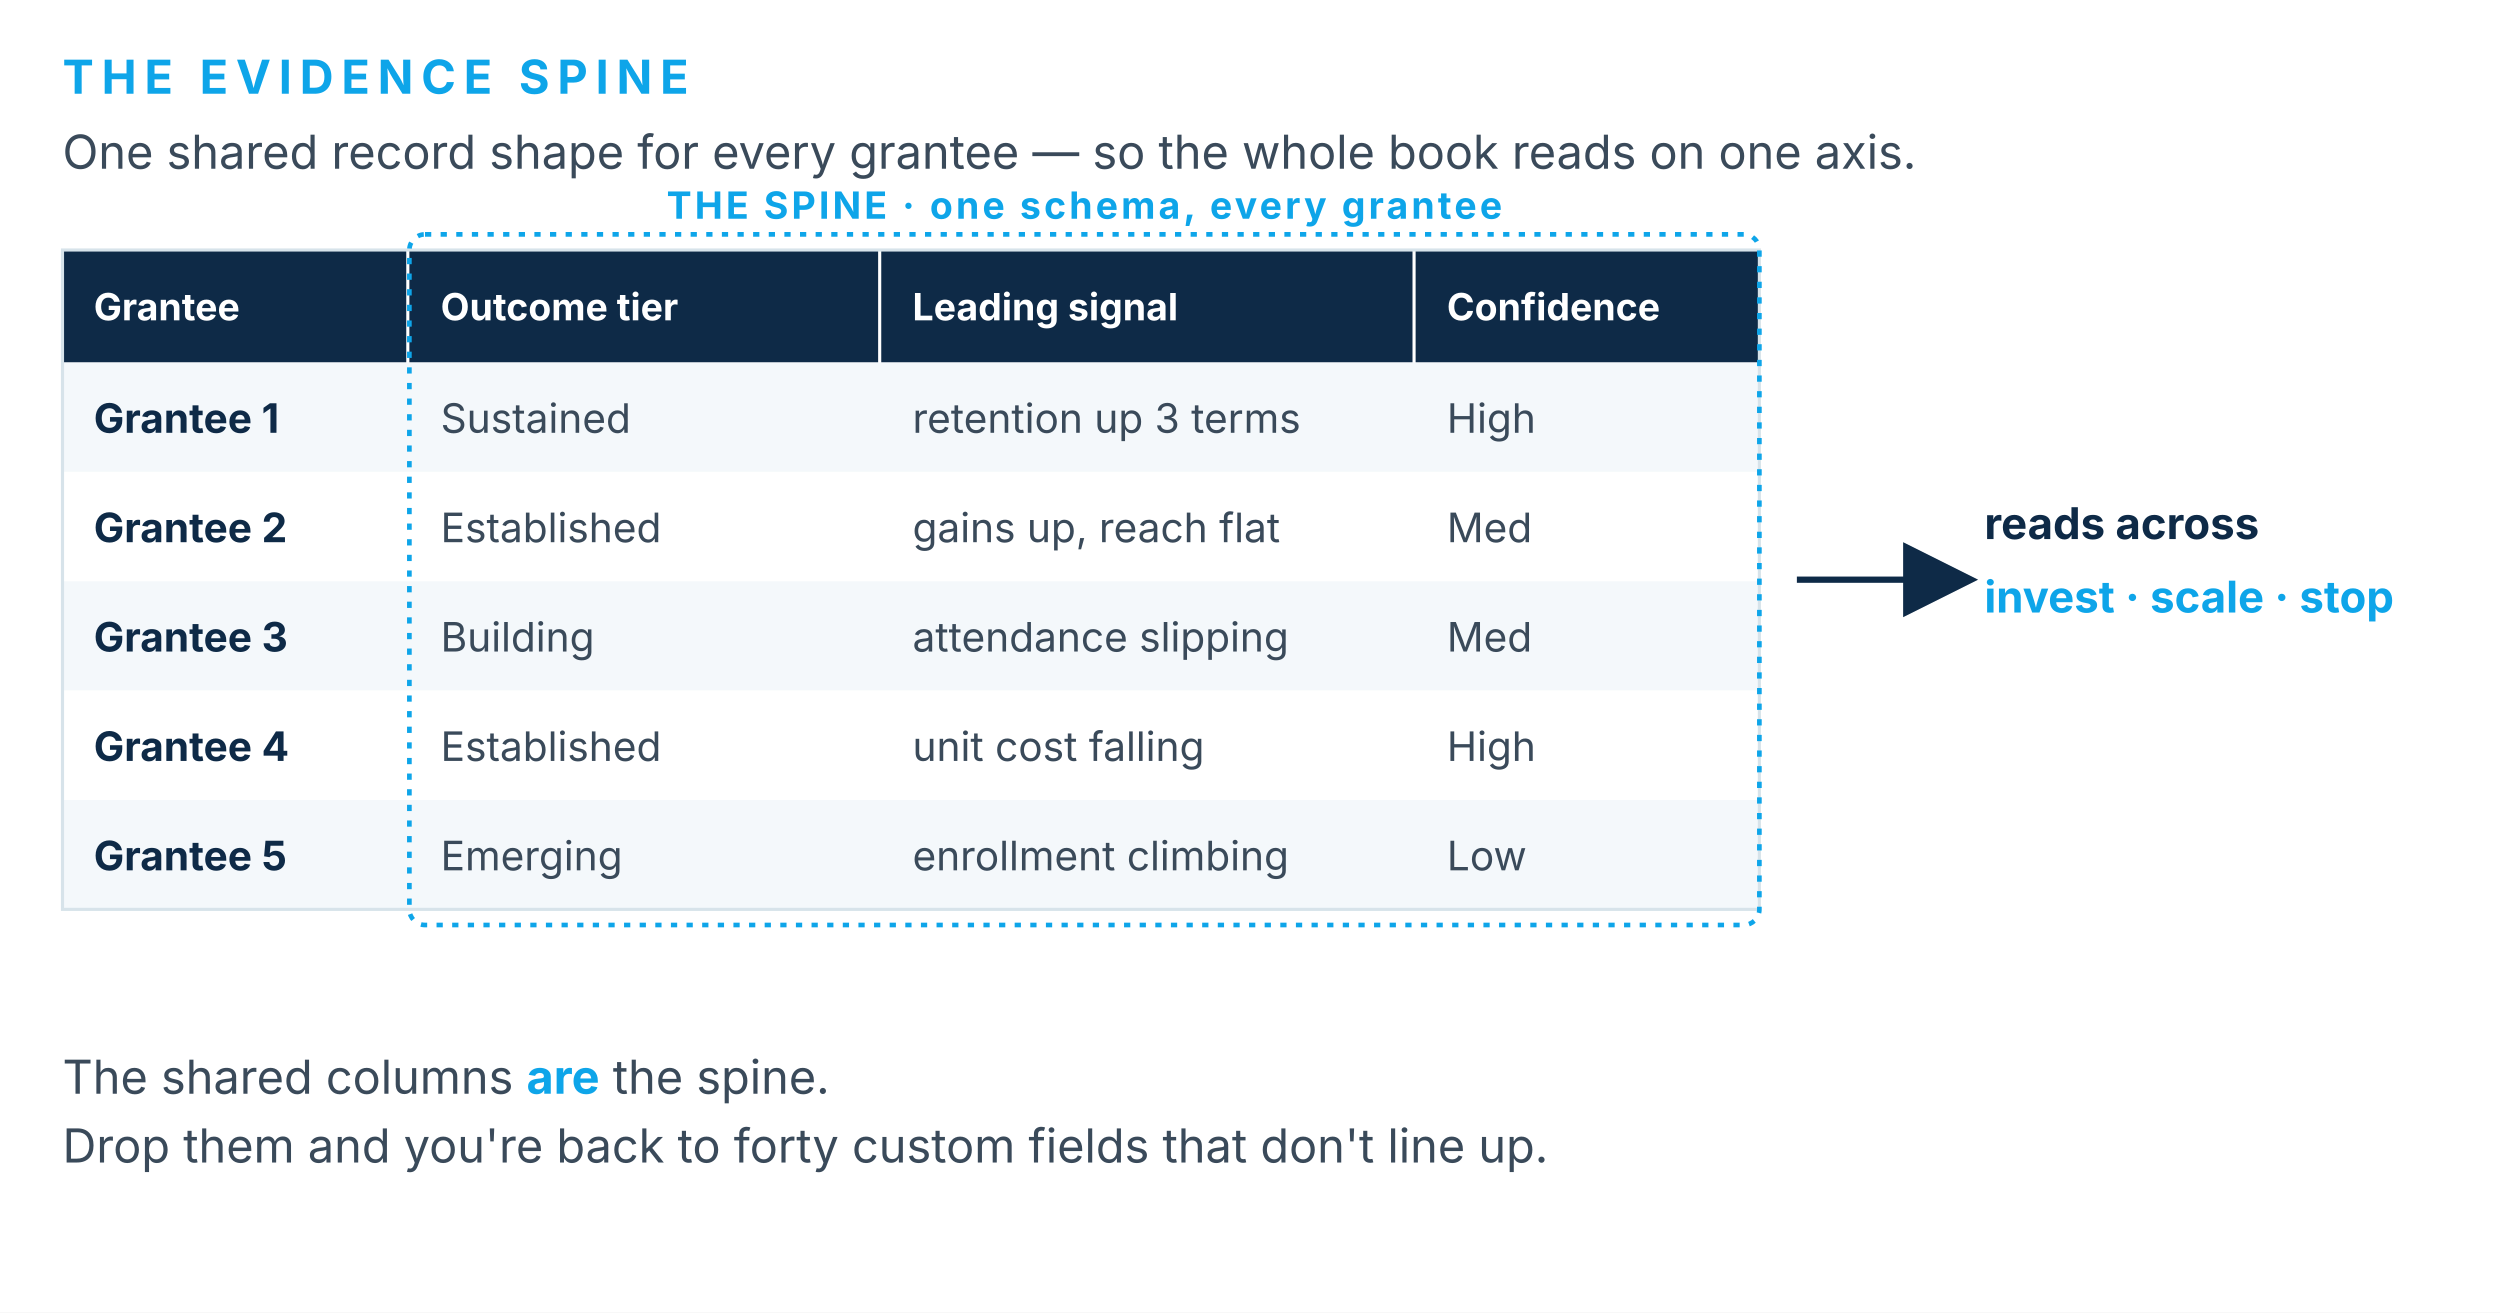
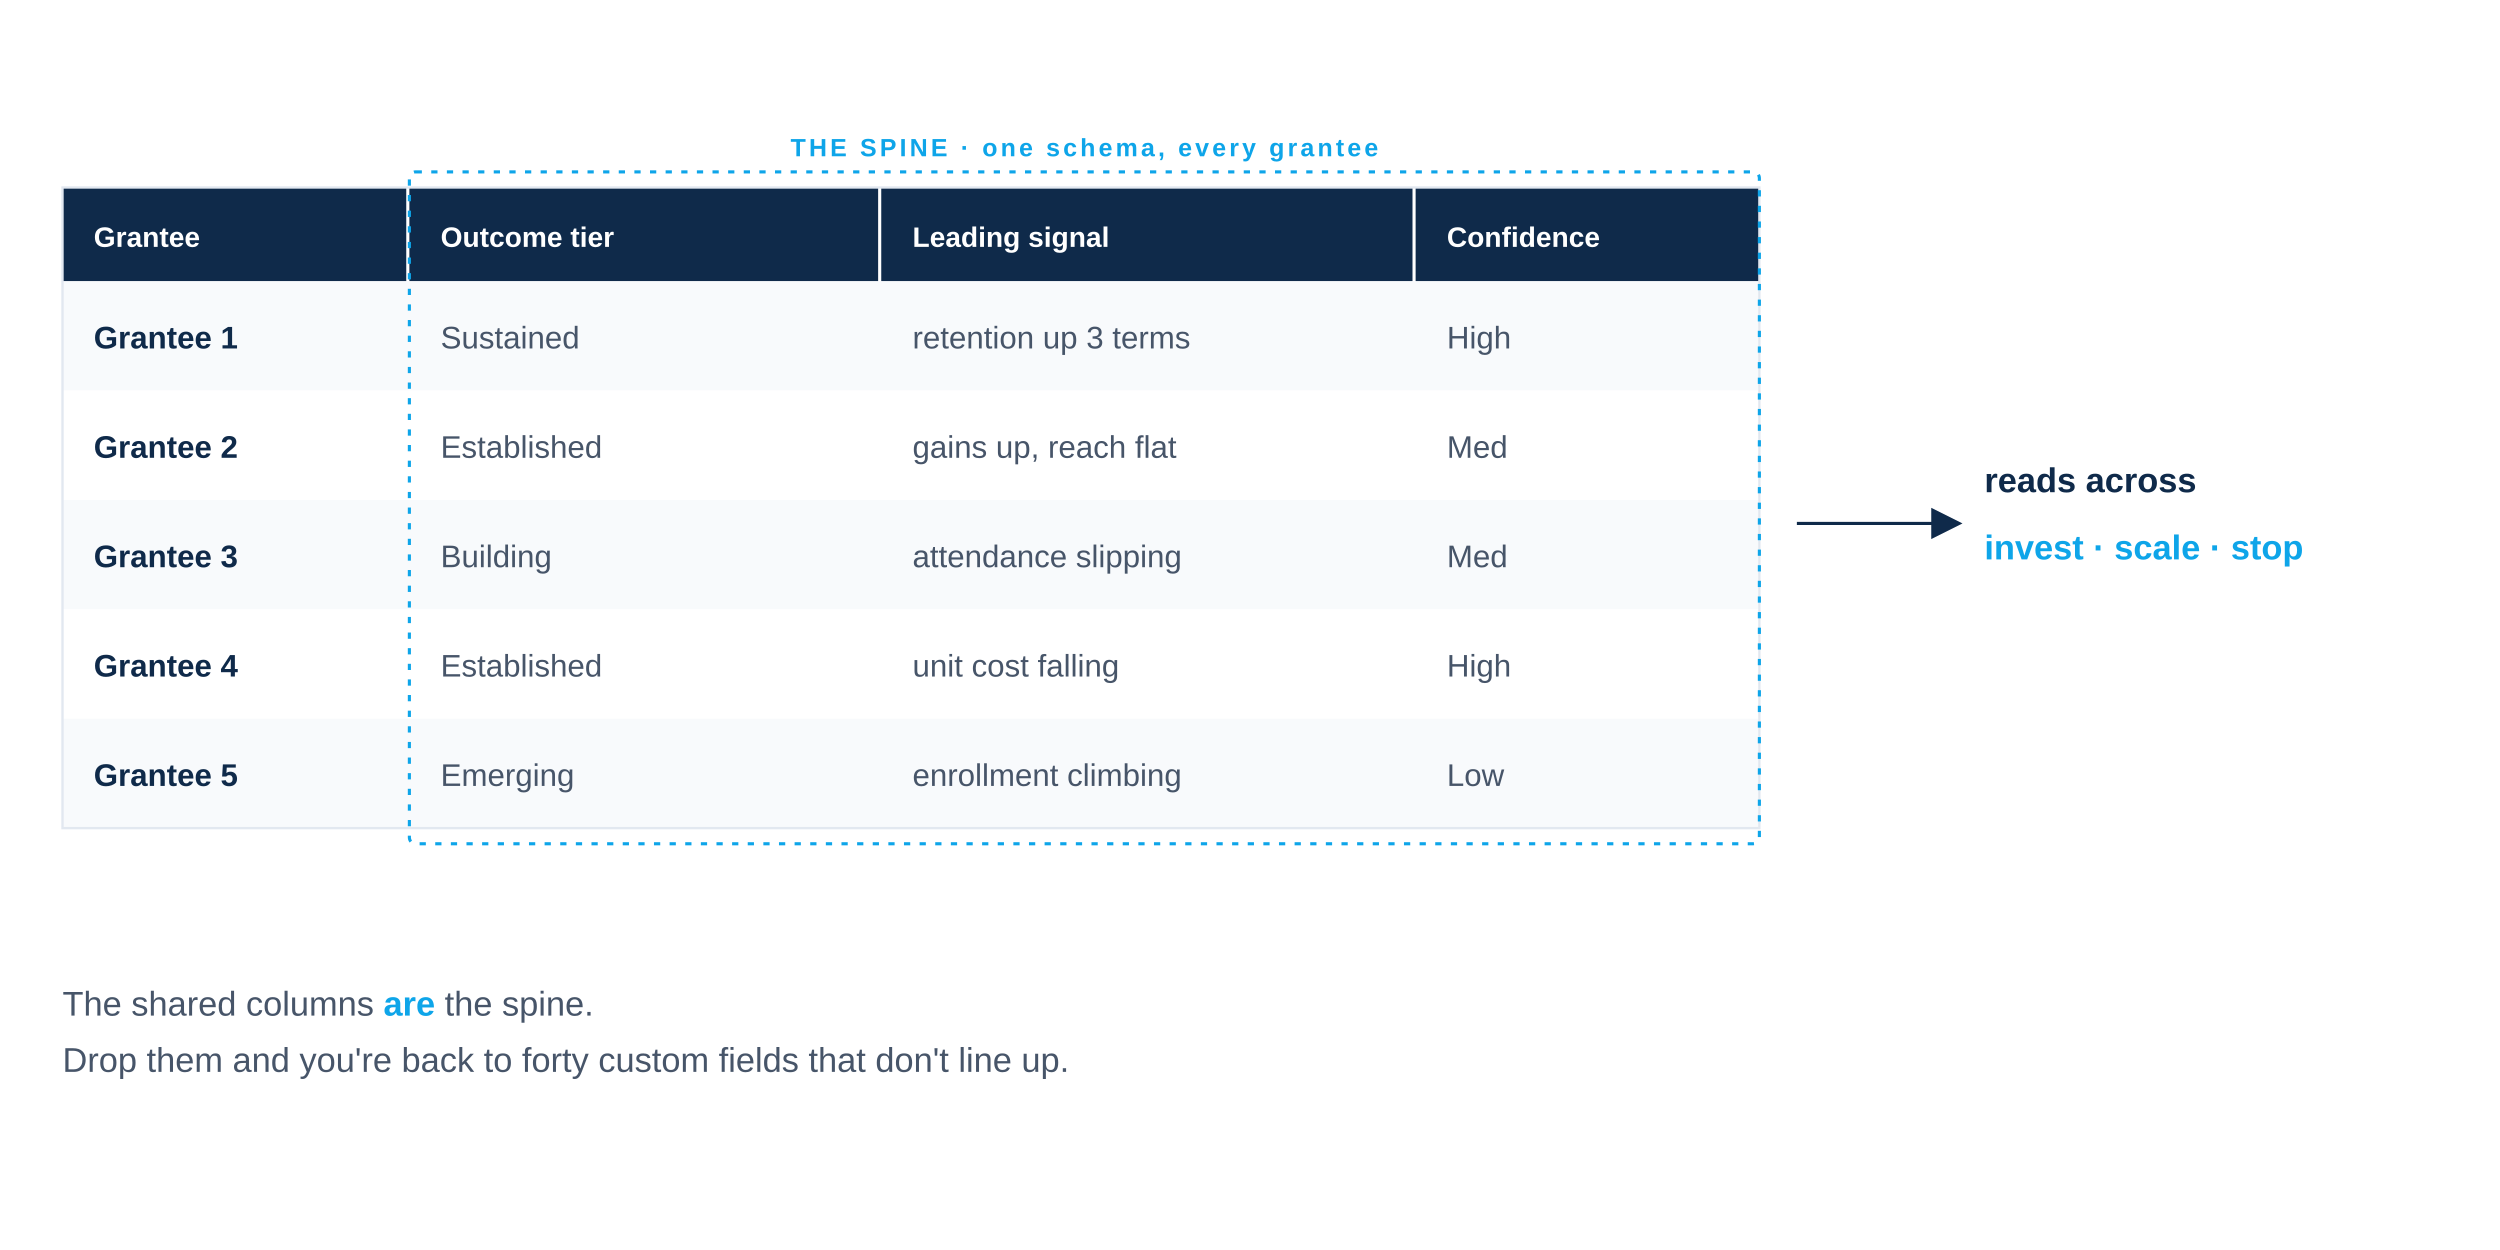
- <svg xmlns="http://www.w3.org/2000/svg" viewBox="0 0 1600 840" role="img" aria-labelledby="t" font-family="Inter,Helvetica,Arial,sans-serif">
-   <rect width="1600" height="840" fill="#FFFFFF" />
-   <text x="40" y="60" font-size="30" letter-spacing="5" fill="#0EA5E9" font-weight="700">THE EVIDENCE SPINE</text>
-   <text x="40" y="108" font-size="30" fill="#3A4A5A">One shared record shape for every grantee — so the whole book reads on one axis.</text>
-   <rect x="40" y="160" width="220" height="72" fill="#0E2A47" />
-   <rect x="262" y="160" width="300" height="72" fill="#0E2A47" />
-   <rect x="564" y="160" width="340" height="72" fill="#0E2A47" />
-   <rect x="906" y="160" width="220" height="72" fill="#0E2A47" />
-   <text x="60" y="205" font-size="24" fill="#FFFFFF" font-weight="700">Grantee</text>
-   <text x="282" y="205" font-size="24" fill="#FFFFFF" font-weight="700">Outcome tier</text>
-   <text x="584" y="205" font-size="24" fill="#FFFFFF" font-weight="700">Leading signal</text>
-   <text x="926" y="205" font-size="24" fill="#FFFFFF" font-weight="700">Confidence</text>
-   <g font-size="26" fill="#3A4A5A">
-     <rect x="40" y="232" width="1086" height="70" fill="#F4F8FB" />
-     <text x="60" y="277" fill="#0E2A47" font-weight="700">Grantee 1</text>
-     <text x="282" y="277">Sustained</text>
-     <text x="584" y="277">retention up 3 terms</text>
-     <text x="926" y="277">High</text>
-     <rect x="40" y="302" width="1086" height="70" fill="#FFFFFF" />
-     <text x="60" y="347" fill="#0E2A47" font-weight="700">Grantee 2</text>
-     <text x="282" y="347">Established</text>
-     <text x="584" y="347">gains up, reach flat</text>
-     <text x="926" y="347">Med</text>
-     <rect x="40" y="372" width="1086" height="70" fill="#F4F8FB" />
-     <text x="60" y="417" fill="#0E2A47" font-weight="700">Grantee 3</text>
-     <text x="282" y="417">Building</text>
-     <text x="584" y="417">attendance slipping</text>
-     <text x="926" y="417">Med</text>
-     <rect x="40" y="442" width="1086" height="70" fill="#FFFFFF" />
-     <text x="60" y="487" fill="#0E2A47" font-weight="700">Grantee 4</text>
-     <text x="282" y="487">Established</text>
-     <text x="584" y="487">unit cost falling</text>
-     <text x="926" y="487">High</text>
-     <rect x="40" y="512" width="1086" height="70" fill="#F4F8FB" />
-     <text x="60" y="557" fill="#0E2A47" font-weight="700">Grantee 5</text>
-     <text x="282" y="557">Emerging</text>
-     <text x="584" y="557">enrollment climbing</text>
-     <text x="926" y="557">Low</text>
+ <svg xmlns="http://www.w3.org/2000/svg" viewBox="0 0 1600 800" role="img" aria-labelledby="t">
+   <rect width="1600" height="800" fill="#FFFFFF" />
+   <g font-family="-apple-system, BlinkMacSystemFont, 'Helvetica Neue', Arial, sans-serif">
+     <rect x="40" y="120" width="220" height="60" fill="#0F2A4A" />
+     <rect x="262" y="120" width="300" height="60" fill="#0F2A4A" />
+     <rect x="564" y="120" width="340" height="60" fill="#0F2A4A" />
+     <rect x="906" y="120" width="220" height="60" fill="#0F2A4A" />
+     <text x="60" y="158" font-size="18" fill="#FFFFFF" font-weight="600">Grantee</text>
+     <text x="282" y="158" font-size="18" fill="#FFFFFF" font-weight="600">Outcome tier</text>
+     <text x="584" y="158" font-size="18" fill="#FFFFFF" font-weight="600">Leading signal</text>
+     <text x="926" y="158" font-size="18" fill="#FFFFFF" font-weight="600">Confidence</text>
+     <g font-size="20" fill="#475569">
+       <rect x="40" y="180" width="1086" height="70" fill="#F8FAFC" />
+       <text x="60" y="223" fill="#0F2A4A" font-weight="600">Grantee 1</text>
+       <text x="282" y="223">Sustained</text>
+       <text x="584" y="223">retention up 3 terms</text>
+       <text x="926" y="223">High</text>
+       <rect x="40" y="250" width="1086" height="70" fill="#FFFFFF" />
+       <text x="60" y="293" fill="#0F2A4A" font-weight="600">Grantee 2</text>
+       <text x="282" y="293">Established</text>
+       <text x="584" y="293">gains up, reach flat</text>
+       <text x="926" y="293">Med</text>
+       <rect x="40" y="320" width="1086" height="70" fill="#F8FAFC" />
+       <text x="60" y="363" fill="#0F2A4A" font-weight="600">Grantee 3</text>
+       <text x="282" y="363">Building</text>
+       <text x="584" y="363">attendance slipping</text>
+       <text x="926" y="363">Med</text>
+       <rect x="40" y="390" width="1086" height="70" fill="#FFFFFF" />
+       <text x="60" y="433" fill="#0F2A4A" font-weight="600">Grantee 4</text>
+       <text x="282" y="433">Established</text>
+       <text x="584" y="433">unit cost falling</text>
+       <text x="926" y="433">High</text>
+       <rect x="40" y="460" width="1086" height="70" fill="#F8FAFC" />
+       <text x="60" y="503" fill="#0F2A4A" font-weight="600">Grantee 5</text>
+       <text x="282" y="503">Emerging</text>
+       <text x="584" y="503">enrollment climbing</text>
+       <text x="926" y="503">Low</text>
+     </g>
+     <rect x="40" y="120" width="1086" height="410" fill="none" stroke="#E2E8F0" stroke-width="1.5" />
+     <rect x="262" y="110" width="864" height="430" rx="4" fill="none" stroke="#0EA5E9" stroke-width="2" stroke-dasharray="4 6" />
+     <text x="694" y="100" font-size="16" letter-spacing="2" fill="#0EA5E9" font-weight="600" text-anchor="middle">THE SPINE  ·  one schema, every grantee</text>
+     <path d="M1150 335 L1250 335" stroke="#0F2A4A" stroke-width="2" fill="none" marker-end="url(#a)" />
+     <defs>
+       <marker id="a" markerWidth="10" markerHeight="10" refX="7" refY="5" orient="auto">
+         <path d="M0 0 L10 5 L0 10 z" fill="#0F2A4A" />
+       </marker>
+     </defs>
+     <text x="1270" y="315" font-size="22" fill="#0F2A4A" font-weight="600">reads across</text>
+     <text x="1270" y="358" font-size="22" fill="#0EA5E9" font-weight="600">invest · scale · stop</text>
+     <text x="40" y="650" font-size="22" fill="#475569">The shared columns <tspan fill="#0EA5E9" font-weight="600">are</tspan> the spine.</text>
+     <text x="40" y="686" font-size="22" fill="#475569">Drop them and you're back to forty custom fields that don't line up.</text>
  </g>
-   <rect x="40" y="160" width="1086" height="422" fill="none" stroke="#D7E3EA" stroke-width="2" />
-   <rect x="262" y="150" width="864" height="442" rx="10" fill="none" stroke="#0EA5E9" stroke-width="3" stroke-dasharray="4 6" />
-   <text x="694" y="140" font-size="24" letter-spacing="2" fill="#0EA5E9" font-weight="700" text-anchor="middle">THE SPINE  ·  one schema, every grantee</text>
-   <path d="M1150 371 L1250 371" stroke="#0E2A47" stroke-width="4" fill="none" marker-end="url(#a)" />
-   <defs>
-     <marker id="a" markerWidth="12" markerHeight="12" refX="8" refY="6" orient="auto">
-       <path d="M0 0 L12 6 L0 12 z" fill="#0E2A47" />
-     </marker>
-   </defs>
-   <text x="1270" y="345" font-size="28" fill="#0E2A47" font-weight="700">reads across</text>
-   <text x="1270" y="392" font-size="28" fill="#0EA5E9" font-weight="700">invest · scale · stop</text>
-   <text x="40" y="700" font-size="30" fill="#3A4A5A">The shared columns <tspan fill="#0EA5E9" font-weight="700">are</tspan> the spine.</text>
-   <text x="40" y="744" font-size="30" fill="#3A4A5A">Drop them and you're back to forty custom fields that don't line up.</text>
</svg>
